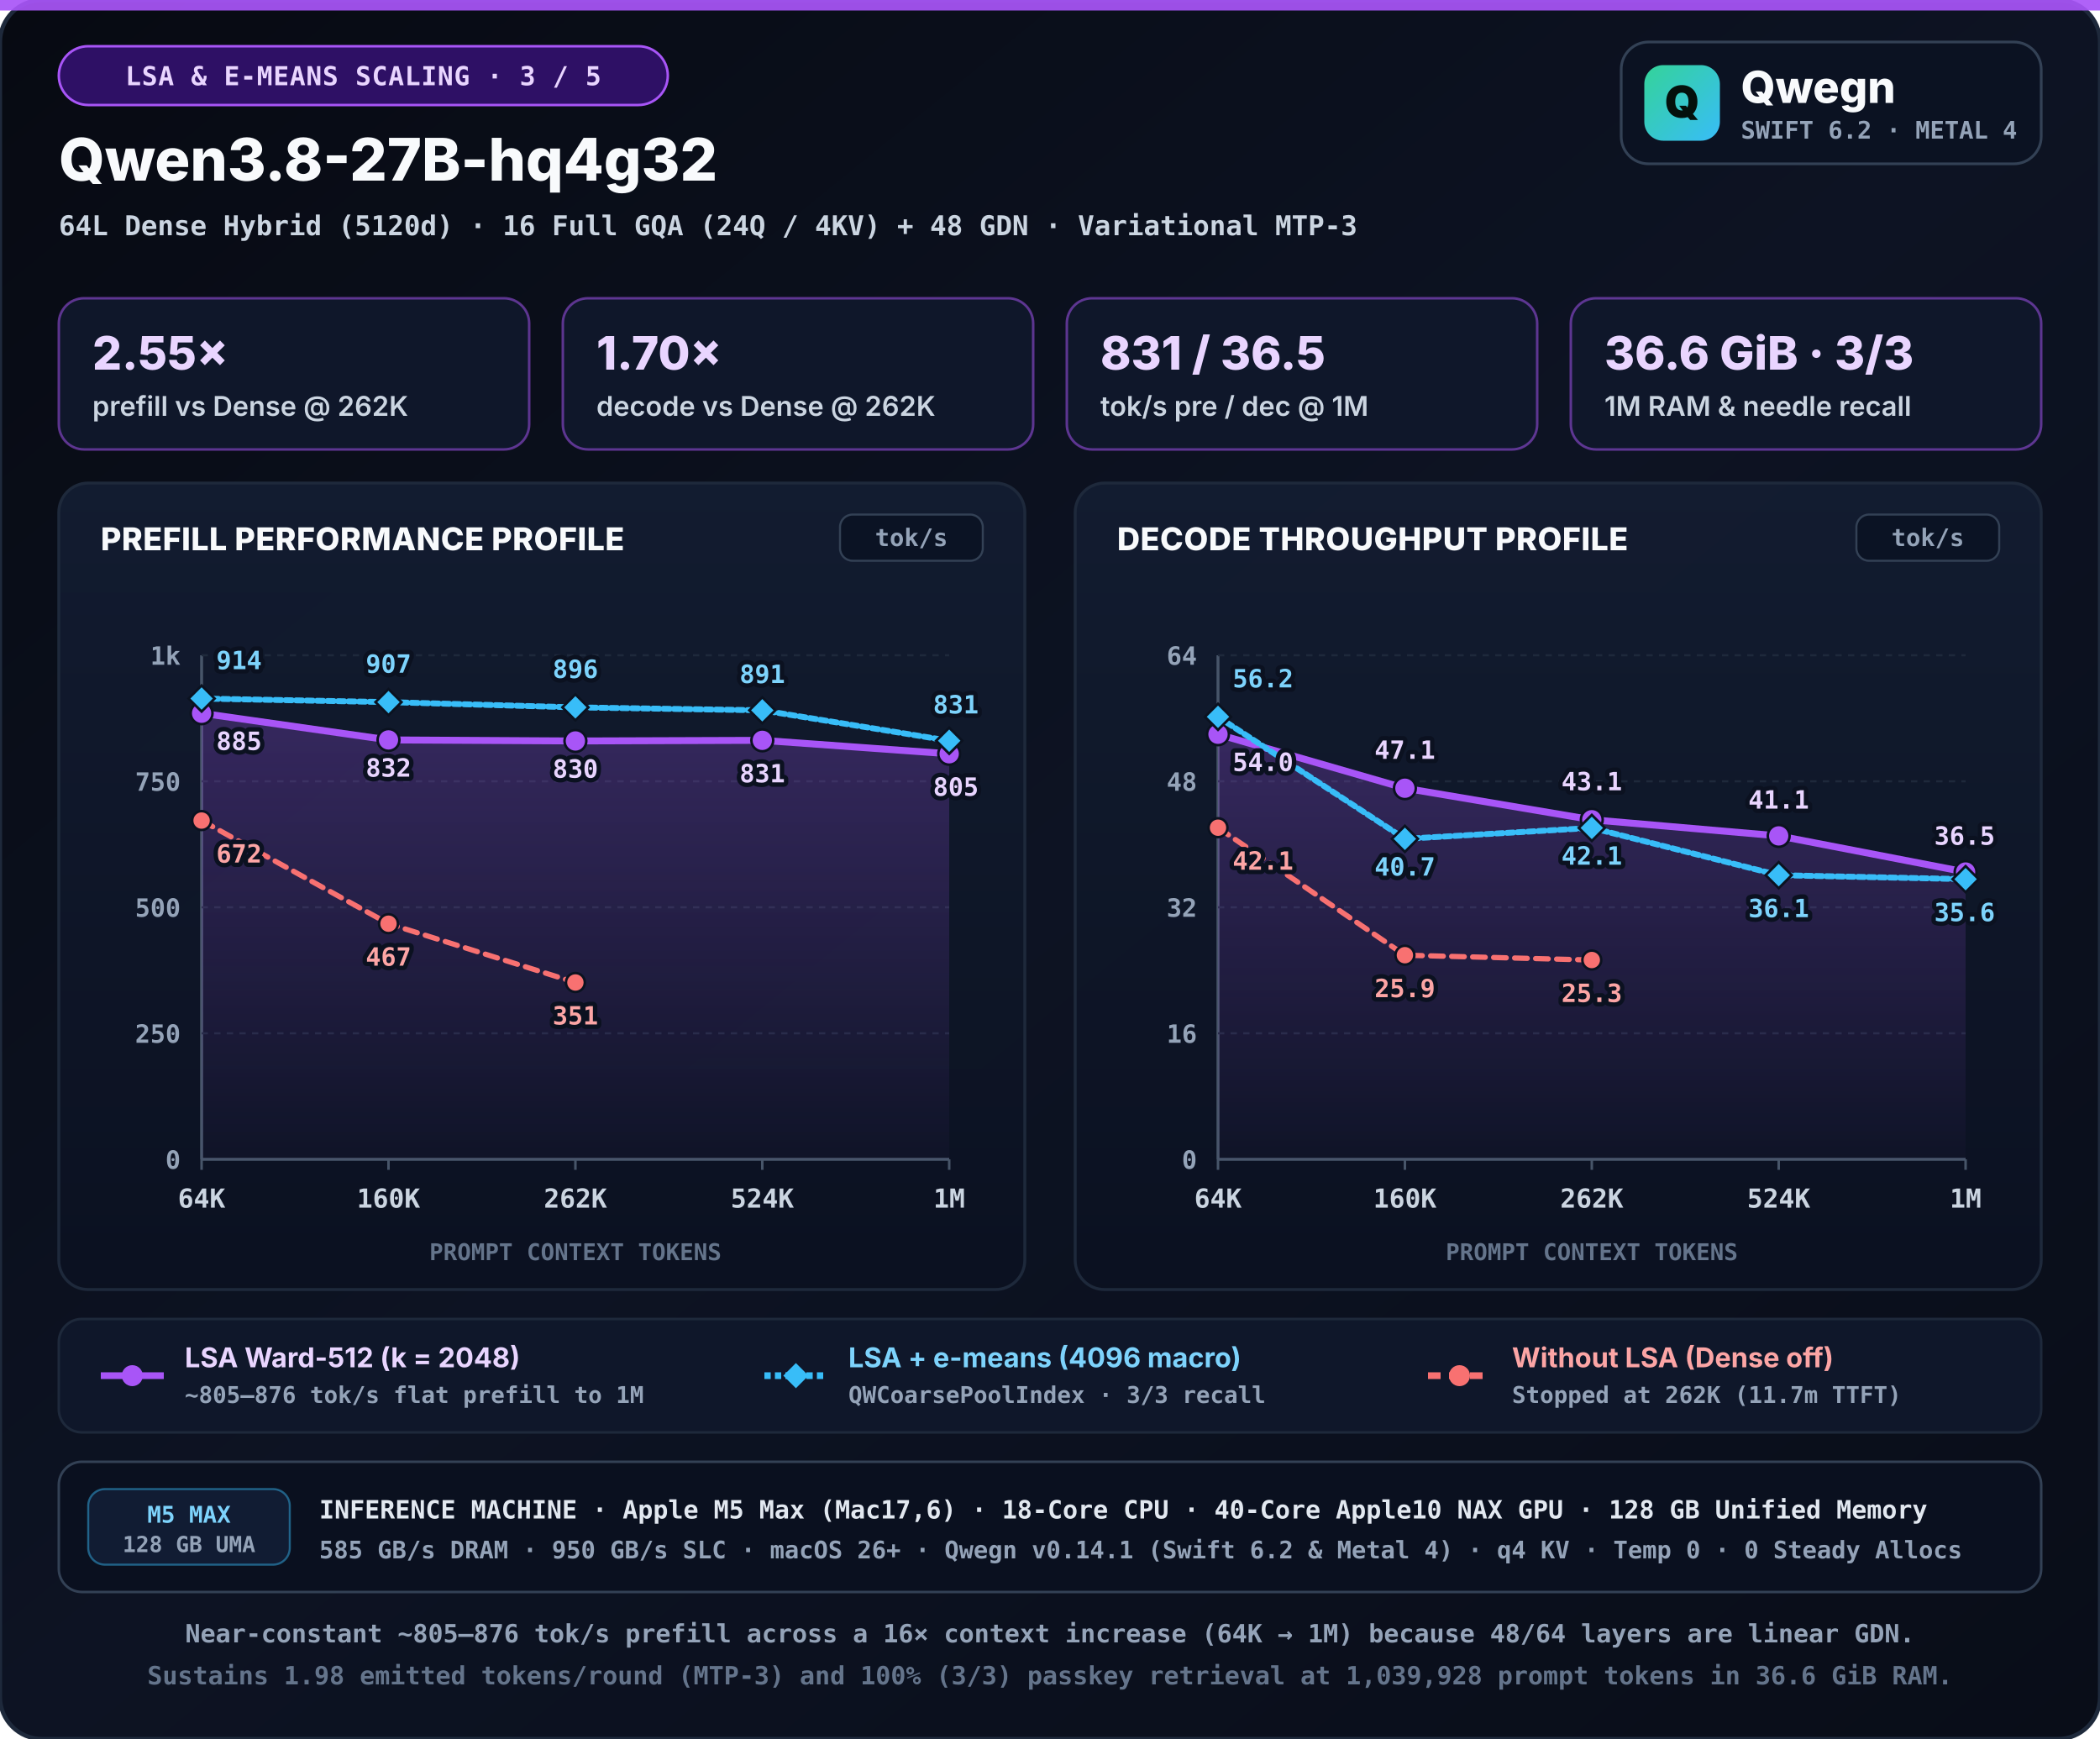
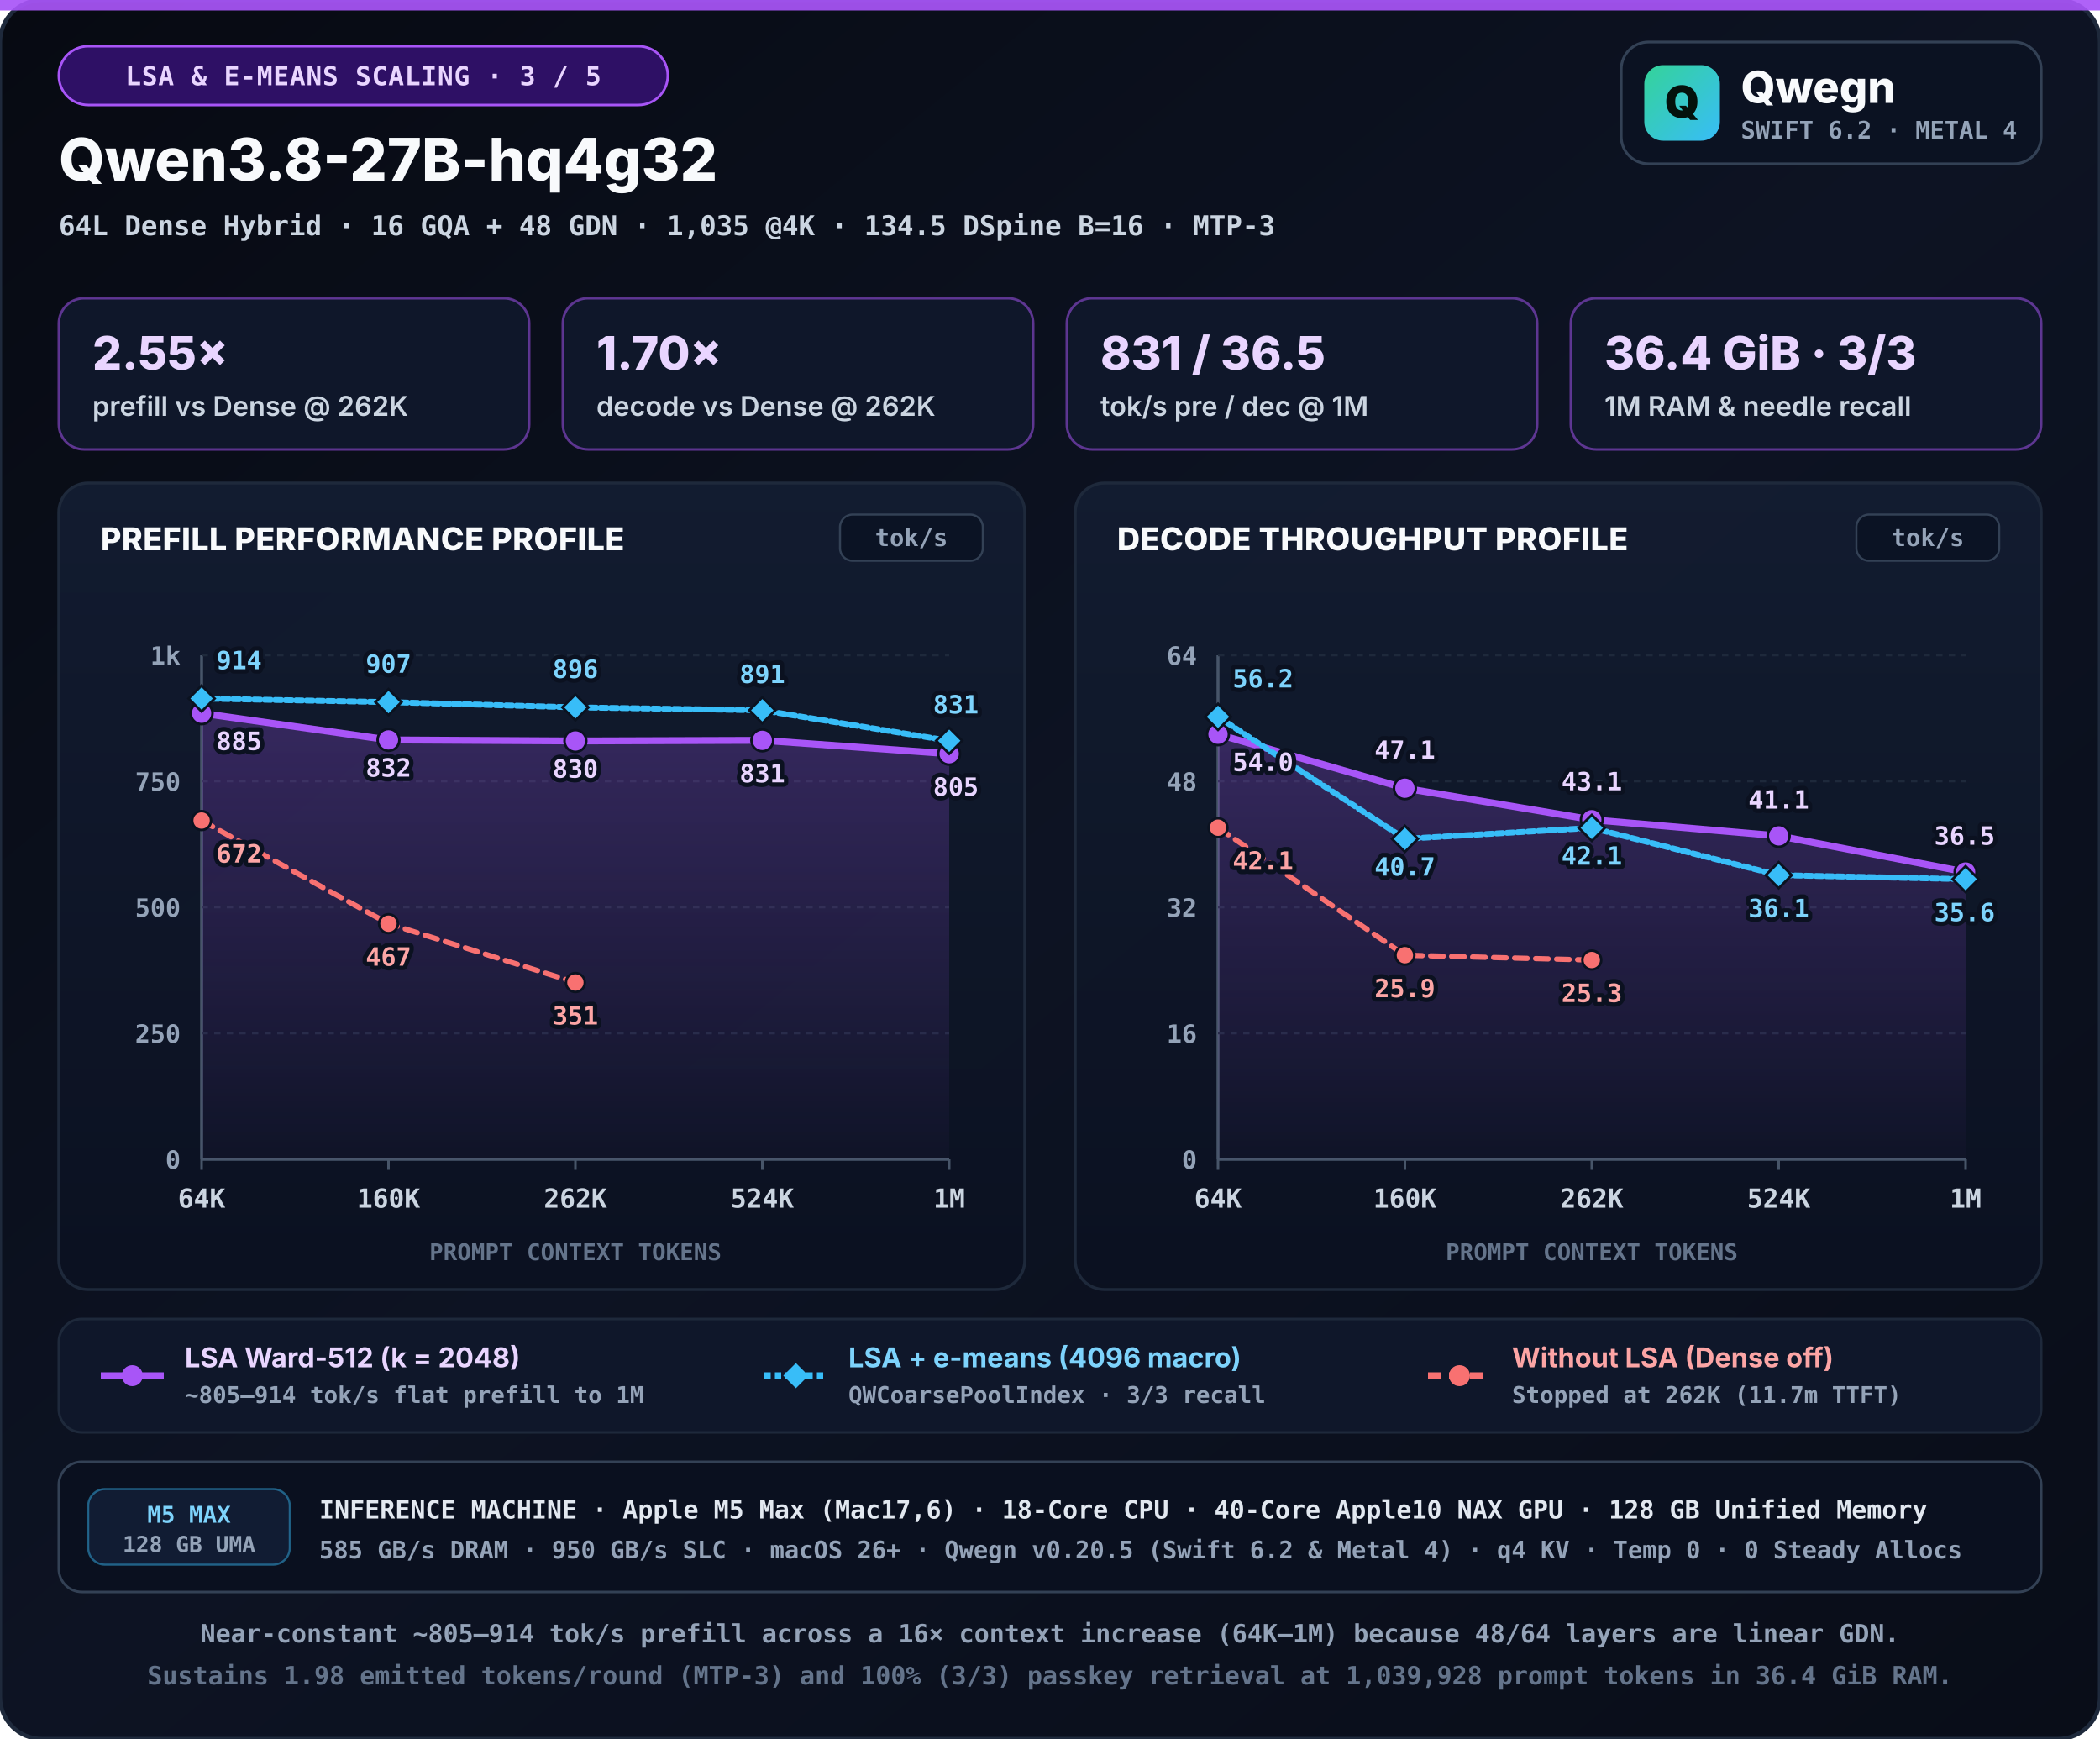
<svg xmlns="http://www.w3.org/2000/svg" viewBox="0 0 1000 828" width="1000" height="828">
  <defs>
    <linearGradient id="bg" x1="0" y1="0" x2="1" y2="1">
      <stop offset="0" stop-color="#070a12" />
      <stop offset="0.5" stop-color="#0d1323" />
      <stop offset="1" stop-color="#090d18" />
    </linearGradient>
    <linearGradient id="card" x1="0" y1="0" x2="0" y2="1">
      <stop offset="0" stop-color="#131c31" stop-opacity="0.96" />
      <stop offset="1" stop-color="#0b1120" stop-opacity="0.98" />
    </linearGradient>
    <linearGradient id="aEm" x1="0" y1="0" x2="0" y2="1">
      <stop offset="0" stop-color="#10b981" stop-opacity="0.25" />
      <stop offset="1" stop-color="#10b981" stop-opacity="0.02" />
    </linearGradient>
    <linearGradient id="aCy" x1="0" y1="0" x2="0" y2="1">
      <stop offset="0" stop-color="#38bdf8" stop-opacity="0.25" />
      <stop offset="1" stop-color="#38bdf8" stop-opacity="0.02" />
    </linearGradient>
    <linearGradient id="aPu" x1="0" y1="0" x2="0" y2="1">
      <stop offset="0" stop-color="#a855f7" stop-opacity="0.25" />
      <stop offset="1" stop-color="#a855f7" stop-opacity="0.02" />
    </linearGradient>
    <linearGradient id="aRo" x1="0" y1="0" x2="0" y2="1">
      <stop offset="0" stop-color="#f43f5e" stop-opacity="0.24" />
      <stop offset="1" stop-color="#f43f5e" stop-opacity="0.02" />
    </linearGradient>
    <linearGradient id="mark" x1="0" y1="0" x2="1" y2="1">
      <stop offset="0" stop-color="#34d399" />
      <stop offset="1" stop-color="#38bdf8" />
    </linearGradient>
  </defs>
  <style>
    svg { text-rendering: geometricPrecision; -webkit-font-smoothing: antialiased; }
    .sans { font-family: -apple-system, BlinkMacSystemFont, "SF Pro Display", "Inter", "Segoe UI", system-ui, sans-serif; }
    .mono { font-family: "SF Mono", "JetBrains Mono", Menlo, Consolas, monospace; font-weight: 600; }
  </style>
  <rect width="1000" height="828" rx="20" fill="url(#bg)" stroke="#1e293b" stroke-width="2" />
  <rect x="0" y="0" width="1000" height="5" fill="#a855f7" opacity="0.92" />
  <g transform="translate(28, 22)">
    <rect x="0" y="0" width="290" height="28" rx="14" fill="#2e1065" stroke="#a855f7" stroke-width="1.2" />
    <text x="145.0" y="18.6" text-anchor="middle" class="mono" font-size="12.5" font-weight="700" fill="#e9d5ff" letter-spacing="0.3">LSA &amp; E-MEANS SCALING · 3 / 5</text>
    <text x="0" y="64" class="sans" font-size="28" font-weight="800" fill="#f8fafc">Qwen3.8-27B-hq4g32</text>
-     <text x="0" y="90" class="mono" font-size="13" fill="#cbd5e1">64L Dense Hybrid (5120d) · 16 Full GQA (24Q / 4KV) + 48 GDN · Variational MTP-3</text>
+     <text x="0" y="90" class="mono" font-size="13" fill="#cbd5e1">64L Dense Hybrid · 16 GQA + 48 GDN · 1,035 @4K · 134.5 DSpine B=16 · MTP-3</text>
  </g>
  <g transform="translate(772, 20)">
    <rect width="200" height="58" rx="13" fill="#0b1222" stroke="#334155" stroke-width="1.3" />
    <rect x="11" y="11" width="36" height="36" rx="9" fill="url(#mark)" />
    <text x="29" y="36" text-anchor="middle" class="sans" font-size="21" font-weight="900" fill="#04110c">Q</text>
    <text x="57" y="29" class="sans" font-size="21" font-weight="800" fill="#f8fafc">Qwegn</text>
    <text x="57" y="46" class="mono" font-size="11.5" font-weight="700" fill="#94a3b8">SWIFT 6.2 · METAL 4</text>
  </g>
  <g transform="translate(28, 142)">
    <rect width="224" height="72" rx="12" fill="#0f172a" stroke="#a855f7" stroke-opacity="0.52" stroke-width="1.2" />
    <text x="16" y="34" class="sans" font-size="22" font-weight="800" fill="#e9d5ff">2.55×</text>
    <text x="16" y="56" class="sans" font-size="13" font-weight="600" fill="#cbd5e1">prefill vs Dense @ 262K</text>
  </g>
  <g transform="translate(268, 142)">
    <rect width="224" height="72" rx="12" fill="#0f172a" stroke="#a855f7" stroke-opacity="0.52" stroke-width="1.2" />
    <text x="16" y="34" class="sans" font-size="22" font-weight="800" fill="#e9d5ff">1.70×</text>
    <text x="16" y="56" class="sans" font-size="13" font-weight="600" fill="#cbd5e1">decode vs Dense @ 262K</text>
  </g>
  <g transform="translate(508, 142)">
    <rect width="224" height="72" rx="12" fill="#0f172a" stroke="#a855f7" stroke-opacity="0.52" stroke-width="1.2" />
    <text x="16" y="34" class="sans" font-size="22" font-weight="800" fill="#e9d5ff">831 / 36.5</text>
    <text x="16" y="56" class="sans" font-size="13" font-weight="600" fill="#cbd5e1">tok/s pre / dec @ 1M</text>
  </g>
  <g transform="translate(748, 142)">
    <rect width="224" height="72" rx="12" fill="#0f172a" stroke="#a855f7" stroke-opacity="0.52" stroke-width="1.2" />
-     <text x="16" y="34" class="sans" font-size="22" font-weight="800" fill="#e9d5ff">36.6 GiB · 3/3</text>
+     <text x="16" y="34" class="sans" font-size="22" font-weight="800" fill="#e9d5ff">36.4 GiB · 3/3</text>
    <text x="16" y="56" class="sans" font-size="13" font-weight="600" fill="#cbd5e1">1M RAM &amp; needle recall</text>
  </g>
  <g transform="translate(28, 230)">
    <rect width="460" height="384" rx="14" fill="url(#card)" stroke="#1e293b" stroke-width="1.4" />
    <text x="20" y="32" class="sans" font-size="15" font-weight="800" fill="#f8fafc" letter-spacing="0.2">PREFILL PERFORMANCE PROFILE</text>
    <rect x="372" y="15" width="68" height="22" rx="6" fill="#0b1324" stroke="#334155" stroke-width="1" />
    <text x="406" y="30" text-anchor="middle" class="mono" font-size="11.5" fill="#94a3b8">tok/s</text>
    <line x1="68.0" y1="322.0" x2="424.0" y2="322.0" stroke="#475569" stroke-width="1.4" />
    <line x1="68.0" y1="82.0" x2="68.0" y2="322.0" stroke="#475569" stroke-width="1.4" />
    <text x="58.0" y="326.5" text-anchor="end" class="mono" font-size="12" fill="#94a3b8">0</text>
    <line x1="68.0" y1="262.0" x2="424.0" y2="262.0" stroke="#1e293b" stroke-width="1" stroke-dasharray="3 3" />
    <text x="58.0" y="266.5" text-anchor="end" class="mono" font-size="12" fill="#94a3b8">250</text>
    <line x1="68.0" y1="202.0" x2="424.0" y2="202.0" stroke="#1e293b" stroke-width="1" stroke-dasharray="3 3" />
    <text x="58.0" y="206.5" text-anchor="end" class="mono" font-size="12" fill="#94a3b8">500</text>
    <line x1="68.0" y1="142.0" x2="424.0" y2="142.0" stroke="#1e293b" stroke-width="1" stroke-dasharray="3 3" />
    <text x="58.0" y="146.5" text-anchor="end" class="mono" font-size="12" fill="#94a3b8">750</text>
    <line x1="68.0" y1="82.0" x2="424.0" y2="82.0" stroke="#1e293b" stroke-width="1" stroke-dasharray="3 3" />
    <text x="58.0" y="86.5" text-anchor="end" class="mono" font-size="12" fill="#94a3b8">1k</text>
    <line x1="68.0" y1="322.0" x2="68.0" y2="327.0" stroke="#475569" stroke-width="1.2" />
    <text x="68.0" y="345.0" text-anchor="middle" class="mono" font-size="12.5" fill="#cbd5e1">64K</text>
    <line x1="157.0" y1="322.0" x2="157.0" y2="327.0" stroke="#475569" stroke-width="1.2" />
    <text x="157.0" y="345.0" text-anchor="middle" class="mono" font-size="12.5" fill="#cbd5e1">160K</text>
    <line x1="246.0" y1="322.0" x2="246.0" y2="327.0" stroke="#475569" stroke-width="1.2" />
    <text x="246.0" y="345.0" text-anchor="middle" class="mono" font-size="12.5" fill="#cbd5e1">262K</text>
    <line x1="335.0" y1="322.0" x2="335.0" y2="327.0" stroke="#475569" stroke-width="1.2" />
    <text x="335.0" y="345.0" text-anchor="middle" class="mono" font-size="12.5" fill="#cbd5e1">524K</text>
    <line x1="424.0" y1="322.0" x2="424.0" y2="327.0" stroke="#475569" stroke-width="1.2" />
    <text x="424.0" y="345.0" text-anchor="middle" class="mono" font-size="12.5" fill="#cbd5e1">1M</text>
    <text x="246.0" y="370.0" text-anchor="middle" class="mono" font-size="11" fill="#64748b">PROMPT CONTEXT TOKENS</text>
    <polygon points="68.0,109.6 157.0,122.3 246.0,122.8 335.0,122.5 424.0,128.9 424.0,322.0 68.0,322.0" fill="url(#aPu)" />
    <polyline points="68.0,160.7 157.0,209.8 246.0,237.8" fill="none" stroke="#f87171" stroke-width="2.5" stroke-linejoin="round" stroke-linecap="round" stroke-dasharray="6 4" />
    <circle cx="68.0" cy="160.7" r="4.5" fill="#f87171" stroke="#0b1220" stroke-width="1.2" />
    <circle cx="157.0" cy="209.8" r="4.5" fill="#f87171" stroke="#0b1220" stroke-width="1.2" />
    <circle cx="246.0" cy="237.8" r="4.5" fill="#f87171" stroke="#0b1220" stroke-width="1.2" />
    <polyline points="68.0,109.6 157.0,122.3 246.0,122.8 335.0,122.5 424.0,128.9" fill="none" stroke="#a855f7" stroke-width="3.3" stroke-linejoin="round" stroke-linecap="round" />
    <circle cx="68.0" cy="109.6" r="5.2" fill="#a855f7" stroke="#0b1220" stroke-width="1.2" />
    <circle cx="157.0" cy="122.3" r="5.2" fill="#a855f7" stroke="#0b1220" stroke-width="1.2" />
    <circle cx="246.0" cy="122.8" r="5.2" fill="#a855f7" stroke="#0b1220" stroke-width="1.2" />
    <circle cx="335.0" cy="122.5" r="5.2" fill="#a855f7" stroke="#0b1220" stroke-width="1.2" />
    <circle cx="424.0" cy="128.9" r="5.2" fill="#a855f7" stroke="#0b1220" stroke-width="1.2" />
    <polyline points="68.0,102.6 157.0,104.3 246.0,106.8 335.0,108.2 424.0,122.7" fill="none" stroke="#38bdf8" stroke-width="2.8" stroke-linejoin="round" stroke-linecap="round" stroke-dasharray="3 2" />
    <polygon points="68.0,96.4 74.2,102.6 68.0,108.8 61.8,102.6" fill="#38bdf8" stroke="#0b1220" stroke-width="1.2" />
    <polygon points="157.0,98.1 163.2,104.3 157.0,110.5 150.8,104.3" fill="#38bdf8" stroke="#0b1220" stroke-width="1.2" />
    <polygon points="246.0,100.6 252.2,106.8 246.0,113.0 239.8,106.8" fill="#38bdf8" stroke="#0b1220" stroke-width="1.2" />
    <polygon points="335.0,102.0 341.2,108.2 335.0,114.4 328.8,108.2" fill="#38bdf8" stroke="#0b1220" stroke-width="1.2" />
    <polygon points="424.0,116.5 430.2,122.7 424.0,128.9 417.8,122.7" fill="#38bdf8" stroke="#0b1220" stroke-width="1.2" />
    <text x="75.0" y="180.7" text-anchor="start" class="mono" font-size="12" font-weight="700" fill="none" stroke="#0b1120" stroke-width="4.2" stroke-linejoin="round">672</text>
    <text x="75.0" y="180.7" text-anchor="start" class="mono" font-size="12" font-weight="700" fill="#fca5a5">672</text>
    <text x="75.0" y="127.1" text-anchor="start" class="mono" font-size="12" font-weight="800" fill="none" stroke="#0b1120" stroke-width="4.2" stroke-linejoin="round">885</text>
    <text x="75.0" y="127.1" text-anchor="start" class="mono" font-size="12" font-weight="800" fill="#e9d5ff">885</text>
    <text x="75.0" y="88.6" text-anchor="start" class="mono" font-size="12" font-weight="800" fill="none" stroke="#0b1120" stroke-width="4.2" stroke-linejoin="round">914</text>
    <text x="75.0" y="88.6" text-anchor="start" class="mono" font-size="12" font-weight="800" fill="#7dd3fc">914</text>
    <text x="157.0" y="229.8" text-anchor="middle" class="mono" font-size="12" font-weight="700" fill="none" stroke="#0b1120" stroke-width="4.2" stroke-linejoin="round">467</text>
    <text x="157.0" y="229.8" text-anchor="middle" class="mono" font-size="12" font-weight="700" fill="#fca5a5">467</text>
    <text x="157.0" y="139.8" text-anchor="middle" class="mono" font-size="12" font-weight="800" fill="none" stroke="#0b1120" stroke-width="4.2" stroke-linejoin="round">832</text>
    <text x="157.0" y="139.8" text-anchor="middle" class="mono" font-size="12" font-weight="800" fill="#e9d5ff">832</text>
    <text x="157.0" y="90.3" text-anchor="middle" class="mono" font-size="12" font-weight="800" fill="none" stroke="#0b1120" stroke-width="4.2" stroke-linejoin="round">907</text>
    <text x="157.0" y="90.3" text-anchor="middle" class="mono" font-size="12" font-weight="800" fill="#7dd3fc">907</text>
    <text x="246.0" y="257.8" text-anchor="middle" class="mono" font-size="12" font-weight="700" fill="none" stroke="#0b1120" stroke-width="4.2" stroke-linejoin="round">351</text>
    <text x="246.0" y="257.8" text-anchor="middle" class="mono" font-size="12" font-weight="700" fill="#fca5a5">351</text>
    <text x="246.0" y="140.3" text-anchor="middle" class="mono" font-size="12" font-weight="800" fill="none" stroke="#0b1120" stroke-width="4.2" stroke-linejoin="round">830</text>
    <text x="246.0" y="140.3" text-anchor="middle" class="mono" font-size="12" font-weight="800" fill="#e9d5ff">830</text>
    <text x="246.0" y="92.8" text-anchor="middle" class="mono" font-size="12" font-weight="800" fill="none" stroke="#0b1120" stroke-width="4.2" stroke-linejoin="round">896</text>
    <text x="246.0" y="92.8" text-anchor="middle" class="mono" font-size="12" font-weight="800" fill="#7dd3fc">896</text>
    <text x="335.0" y="142.5" text-anchor="middle" class="mono" font-size="12" font-weight="800" fill="none" stroke="#0b1120" stroke-width="4.2" stroke-linejoin="round">831</text>
    <text x="335.0" y="142.5" text-anchor="middle" class="mono" font-size="12" font-weight="800" fill="#e9d5ff">831</text>
    <text x="335.0" y="95.2" text-anchor="middle" class="mono" font-size="12" font-weight="800" fill="none" stroke="#0b1120" stroke-width="4.2" stroke-linejoin="round">891</text>
    <text x="335.0" y="95.2" text-anchor="middle" class="mono" font-size="12" font-weight="800" fill="#7dd3fc">891</text>
    <text x="438.0" y="148.9" text-anchor="end" class="mono" font-size="12" font-weight="800" fill="none" stroke="#0b1120" stroke-width="4.2" stroke-linejoin="round">805</text>
    <text x="438.0" y="148.9" text-anchor="end" class="mono" font-size="12" font-weight="800" fill="#e9d5ff">805</text>
    <text x="438.0" y="109.7" text-anchor="end" class="mono" font-size="12" font-weight="800" fill="none" stroke="#0b1120" stroke-width="4.2" stroke-linejoin="round">831</text>
    <text x="438.0" y="109.7" text-anchor="end" class="mono" font-size="12" font-weight="800" fill="#7dd3fc">831</text>
  </g>
  <g transform="translate(512, 230)">
    <rect width="460" height="384" rx="14" fill="url(#card)" stroke="#1e293b" stroke-width="1.4" />
    <text x="20" y="32" class="sans" font-size="15" font-weight="800" fill="#f8fafc" letter-spacing="0.2">DECODE THROUGHPUT PROFILE</text>
    <rect x="372" y="15" width="68" height="22" rx="6" fill="#0b1324" stroke="#334155" stroke-width="1" />
    <text x="406" y="30" text-anchor="middle" class="mono" font-size="11.5" fill="#94a3b8">tok/s</text>
    <line x1="68.0" y1="322.0" x2="424.0" y2="322.0" stroke="#475569" stroke-width="1.4" />
    <line x1="68.0" y1="82.0" x2="68.0" y2="322.0" stroke="#475569" stroke-width="1.4" />
    <text x="58.0" y="326.5" text-anchor="end" class="mono" font-size="12" fill="#94a3b8">0</text>
    <line x1="68.0" y1="262.0" x2="424.0" y2="262.0" stroke="#1e293b" stroke-width="1" stroke-dasharray="3 3" />
    <text x="58.0" y="266.5" text-anchor="end" class="mono" font-size="12" fill="#94a3b8">16</text>
    <line x1="68.0" y1="202.0" x2="424.0" y2="202.0" stroke="#1e293b" stroke-width="1" stroke-dasharray="3 3" />
    <text x="58.0" y="206.5" text-anchor="end" class="mono" font-size="12" fill="#94a3b8">32</text>
    <line x1="68.0" y1="142.0" x2="424.0" y2="142.0" stroke="#1e293b" stroke-width="1" stroke-dasharray="3 3" />
    <text x="58.0" y="146.5" text-anchor="end" class="mono" font-size="12" fill="#94a3b8">48</text>
    <line x1="68.0" y1="82.0" x2="424.0" y2="82.0" stroke="#1e293b" stroke-width="1" stroke-dasharray="3 3" />
    <text x="58.0" y="86.5" text-anchor="end" class="mono" font-size="12" fill="#94a3b8">64</text>
    <line x1="68.0" y1="322.0" x2="68.0" y2="327.0" stroke="#475569" stroke-width="1.2" />
    <text x="68.0" y="345.0" text-anchor="middle" class="mono" font-size="12.5" fill="#cbd5e1">64K</text>
    <line x1="157.0" y1="322.0" x2="157.0" y2="327.0" stroke="#475569" stroke-width="1.2" />
    <text x="157.0" y="345.0" text-anchor="middle" class="mono" font-size="12.5" fill="#cbd5e1">160K</text>
    <line x1="246.0" y1="322.0" x2="246.0" y2="327.0" stroke="#475569" stroke-width="1.2" />
    <text x="246.0" y="345.0" text-anchor="middle" class="mono" font-size="12.5" fill="#cbd5e1">262K</text>
    <line x1="335.0" y1="322.0" x2="335.0" y2="327.0" stroke="#475569" stroke-width="1.2" />
    <text x="335.0" y="345.0" text-anchor="middle" class="mono" font-size="12.5" fill="#cbd5e1">524K</text>
    <line x1="424.0" y1="322.0" x2="424.0" y2="327.0" stroke="#475569" stroke-width="1.2" />
    <text x="424.0" y="345.0" text-anchor="middle" class="mono" font-size="12.5" fill="#cbd5e1">1M</text>
    <text x="246.0" y="370.0" text-anchor="middle" class="mono" font-size="11" fill="#64748b">PROMPT CONTEXT TOKENS</text>
    <polygon points="68.0,119.6 157.0,145.3 246.0,160.3 335.0,168.0 424.0,185.2 424.0,322.0 68.0,322.0" fill="url(#aPu)" />
    <polyline points="68.0,164.1 157.0,224.8 246.0,227.1" fill="none" stroke="#f87171" stroke-width="2.5" stroke-linejoin="round" stroke-linecap="round" stroke-dasharray="6 4" />
    <circle cx="68.0" cy="164.1" r="4.5" fill="#f87171" stroke="#0b1220" stroke-width="1.2" />
    <circle cx="157.0" cy="224.8" r="4.5" fill="#f87171" stroke="#0b1220" stroke-width="1.2" />
    <circle cx="246.0" cy="227.1" r="4.5" fill="#f87171" stroke="#0b1220" stroke-width="1.2" />
    <polyline points="68.0,119.6 157.0,145.3 246.0,160.3 335.0,168.0 424.0,185.2" fill="none" stroke="#a855f7" stroke-width="3.3" stroke-linejoin="round" stroke-linecap="round" />
    <circle cx="68.0" cy="119.6" r="5.2" fill="#a855f7" stroke="#0b1220" stroke-width="1.2" />
    <circle cx="157.0" cy="145.3" r="5.2" fill="#a855f7" stroke="#0b1220" stroke-width="1.2" />
    <circle cx="246.0" cy="160.3" r="5.2" fill="#a855f7" stroke="#0b1220" stroke-width="1.2" />
    <circle cx="335.0" cy="168.0" r="5.2" fill="#a855f7" stroke="#0b1220" stroke-width="1.2" />
    <circle cx="424.0" cy="185.2" r="5.2" fill="#a855f7" stroke="#0b1220" stroke-width="1.2" />
    <polyline points="68.0,111.3 157.0,169.4 246.0,164.2 335.0,186.7 424.0,188.6" fill="none" stroke="#38bdf8" stroke-width="2.8" stroke-linejoin="round" stroke-linecap="round" stroke-dasharray="3 2" />
    <polygon points="68.0,105.1 74.2,111.3 68.0,117.5 61.8,111.3" fill="#38bdf8" stroke="#0b1220" stroke-width="1.2" />
    <polygon points="157.0,163.2 163.2,169.4 157.0,175.6 150.8,169.4" fill="#38bdf8" stroke="#0b1220" stroke-width="1.2" />
    <polygon points="246.0,158.0 252.2,164.2 246.0,170.4 239.8,164.2" fill="#38bdf8" stroke="#0b1220" stroke-width="1.2" />
    <polygon points="335.0,180.5 341.2,186.7 335.0,192.9 328.8,186.7" fill="#38bdf8" stroke="#0b1220" stroke-width="1.2" />
    <polygon points="424.0,182.4 430.2,188.6 424.0,194.8 417.8,188.6" fill="#38bdf8" stroke="#0b1220" stroke-width="1.2" />
    <text x="75.0" y="184.1" text-anchor="start" class="mono" font-size="12" font-weight="700" fill="none" stroke="#0b1120" stroke-width="4.2" stroke-linejoin="round">42.1</text>
    <text x="75.0" y="184.1" text-anchor="start" class="mono" font-size="12" font-weight="700" fill="#fca5a5">42.1</text>
    <text x="75.0" y="137.1" text-anchor="start" class="mono" font-size="12" font-weight="800" fill="none" stroke="#0b1120" stroke-width="4.2" stroke-linejoin="round">54.0</text>
    <text x="75.0" y="137.1" text-anchor="start" class="mono" font-size="12" font-weight="800" fill="#e9d5ff">54.0</text>
    <text x="75.0" y="97.3" text-anchor="start" class="mono" font-size="12" font-weight="800" fill="none" stroke="#0b1120" stroke-width="4.2" stroke-linejoin="round">56.2</text>
    <text x="75.0" y="97.3" text-anchor="start" class="mono" font-size="12" font-weight="800" fill="#7dd3fc">56.2</text>
    <text x="157.0" y="244.8" text-anchor="middle" class="mono" font-size="12" font-weight="700" fill="none" stroke="#0b1120" stroke-width="4.2" stroke-linejoin="round">25.9</text>
    <text x="157.0" y="244.8" text-anchor="middle" class="mono" font-size="12" font-weight="700" fill="#fca5a5">25.9</text>
    <text x="157.0" y="131.3" text-anchor="middle" class="mono" font-size="12" font-weight="800" fill="none" stroke="#0b1120" stroke-width="4.2" stroke-linejoin="round">47.1</text>
    <text x="157.0" y="131.3" text-anchor="middle" class="mono" font-size="12" font-weight="800" fill="#e9d5ff">47.1</text>
    <text x="157.0" y="186.9" text-anchor="middle" class="mono" font-size="12" font-weight="800" fill="none" stroke="#0b1120" stroke-width="4.2" stroke-linejoin="round">40.7</text>
    <text x="157.0" y="186.9" text-anchor="middle" class="mono" font-size="12" font-weight="800" fill="#7dd3fc">40.7</text>
    <text x="246.0" y="247.1" text-anchor="middle" class="mono" font-size="12" font-weight="700" fill="none" stroke="#0b1120" stroke-width="4.2" stroke-linejoin="round">25.3</text>
    <text x="246.0" y="247.1" text-anchor="middle" class="mono" font-size="12" font-weight="700" fill="#fca5a5">25.3</text>
    <text x="246.0" y="146.3" text-anchor="middle" class="mono" font-size="12" font-weight="800" fill="none" stroke="#0b1120" stroke-width="4.2" stroke-linejoin="round">43.1</text>
    <text x="246.0" y="146.3" text-anchor="middle" class="mono" font-size="12" font-weight="800" fill="#e9d5ff">43.1</text>
    <text x="246.0" y="181.7" text-anchor="middle" class="mono" font-size="12" font-weight="800" fill="none" stroke="#0b1120" stroke-width="4.2" stroke-linejoin="round">42.1</text>
    <text x="246.0" y="181.7" text-anchor="middle" class="mono" font-size="12" font-weight="800" fill="#7dd3fc">42.1</text>
    <text x="335.0" y="155.0" text-anchor="middle" class="mono" font-size="12" font-weight="800" fill="none" stroke="#0b1120" stroke-width="4.2" stroke-linejoin="round">41.1</text>
    <text x="335.0" y="155.0" text-anchor="middle" class="mono" font-size="12" font-weight="800" fill="#e9d5ff">41.1</text>
    <text x="335.0" y="206.7" text-anchor="middle" class="mono" font-size="12" font-weight="800" fill="none" stroke="#0b1120" stroke-width="4.2" stroke-linejoin="round">36.1</text>
    <text x="335.0" y="206.7" text-anchor="middle" class="mono" font-size="12" font-weight="800" fill="#7dd3fc">36.1</text>
    <text x="438.0" y="172.2" text-anchor="end" class="mono" font-size="12" font-weight="800" fill="none" stroke="#0b1120" stroke-width="4.2" stroke-linejoin="round">36.5</text>
    <text x="438.0" y="172.2" text-anchor="end" class="mono" font-size="12" font-weight="800" fill="#e9d5ff">36.5</text>
    <text x="438.0" y="208.6" text-anchor="end" class="mono" font-size="12" font-weight="800" fill="none" stroke="#0b1120" stroke-width="4.2" stroke-linejoin="round">35.6</text>
    <text x="438.0" y="208.6" text-anchor="end" class="mono" font-size="12" font-weight="800" fill="#7dd3fc">35.6</text>
  </g>
  <g transform="translate(28, 628)">
    <rect width="944" height="54" rx="11" fill="#0f172a" stroke="#1e293b" stroke-width="1.2" />
    <line x1="20" y1="27" x2="50" y2="27" stroke="#a855f7" stroke-width="3.2" />
    <circle cx="35" cy="27" r="5" fill="#a855f7" />
    <text x="60" y="23" class="sans" font-size="13" font-weight="700" fill="#e9d5ff">LSA Ward-512 (k = 2048)</text>
-     <text x="60" y="40" class="mono" font-size="11" fill="#94a3b8">~805–876 tok/s flat prefill to 1M</text>
+     <text x="60" y="40" class="mono" font-size="11" fill="#94a3b8">~805–914 tok/s flat prefill to 1M</text>
    <line x1="336" y1="27" x2="366" y2="27" stroke="#38bdf8" stroke-width="3.2" stroke-dasharray="3 2" />
    <polygon points="351,21 357,27 351,33 345,27" fill="#38bdf8" />
    <text x="376" y="23" class="sans" font-size="13" font-weight="700" fill="#7dd3fc">LSA + e-means (4096 macro)</text>
    <text x="376" y="40" class="mono" font-size="11" fill="#94a3b8">QWCoarsePoolIndex · 3/3 recall</text>
    <line x1="652" y1="27" x2="682" y2="27" stroke="#f87171" stroke-width="3.2" stroke-dasharray="6 4" />
    <circle cx="667" cy="27" r="5" fill="#f87171" />
    <text x="692" y="23" class="sans" font-size="13" font-weight="700" fill="#fca5a5">Without LSA (Dense off)</text>
    <text x="692" y="40" class="mono" font-size="11" fill="#94a3b8">Stopped at 262K (11.7m TTFT)</text>
  </g>
  <g transform="translate(28, 696)">
    <rect width="944" height="62" rx="11" fill="#0a101f" stroke="#334155" stroke-width="1.2" />
    <rect x="14" y="13" width="96" height="36" rx="8" fill="#111c33" stroke="#38bdf8" stroke-opacity="0.45" stroke-width="1" />
    <text x="62" y="29" text-anchor="middle" class="mono" font-size="11" font-weight="800" fill="#7dd3fc">M5 MAX</text>
    <text x="62" y="43" text-anchor="middle" class="mono" font-size="10.5" fill="#94a3b8">128 GB UMA</text>
    <text x="124" y="27" class="mono" font-size="12" font-weight="700" fill="#e2e8f0">INFERENCE MACHINE · Apple M5 Max (Mac17,6) · 18-Core CPU · 40-Core Apple10 NAX GPU · 128 GB Unified Memory</text>
-     <text x="124" y="46" class="mono" font-size="11.5" fill="#94a3b8">585 GB/s DRAM · 950 GB/s SLC · macOS 26+ · Qwegn v0.14.1 (Swift 6.2 &amp; Metal 4) · q4 KV · Temp 0 · 0 Steady Allocs</text>
-   </g>
-   <text x="500" y="782" text-anchor="middle" class="mono" font-size="12" fill="#94a3b8">Near-constant ~805–876 tok/s prefill across a 16× context increase (64K → 1M) because 48/64 layers are linear GDN.</text>
-   <text x="500" y="802" text-anchor="middle" class="mono" font-size="12" fill="#64748b">Sustains 1.98 emitted tokens/round (MTP-3) and 100% (3/3) passkey retrieval at 1,039,928 prompt tokens in 36.6 GiB RAM.</text>
+     <text x="124" y="46" class="mono" font-size="11.5" fill="#94a3b8">585 GB/s DRAM · 950 GB/s SLC · macOS 26+ · Qwegn v0.20.5 (Swift 6.2 &amp; Metal 4) · q4 KV · Temp 0 · 0 Steady Allocs</text>
+   </g>
+   <text x="500" y="782" text-anchor="middle" class="mono" font-size="12" fill="#94a3b8">Near-constant ~805–914 tok/s prefill across a 16× context increase (64K–1M) because 48/64 layers are linear GDN.</text>
+   <text x="500" y="802" text-anchor="middle" class="mono" font-size="12" fill="#64748b">Sustains 1.98 emitted tokens/round (MTP-3) and 100% (3/3) passkey retrieval at 1,039,928 prompt tokens in 36.4 GiB RAM.</text>
</svg>
